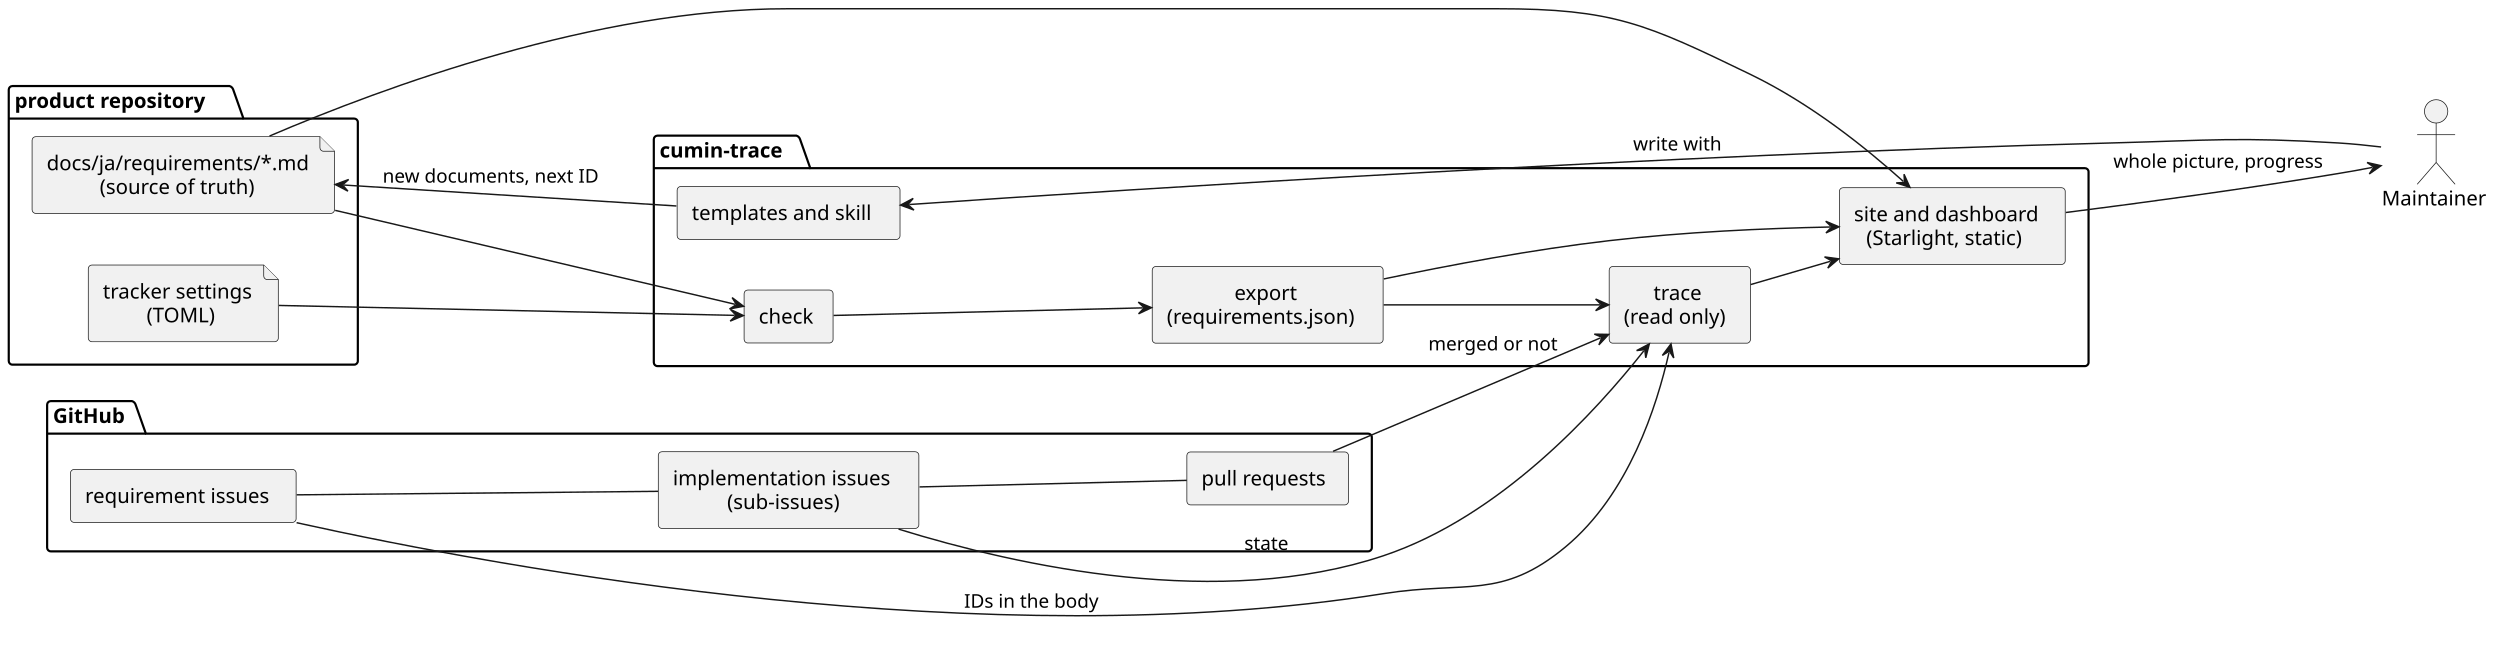
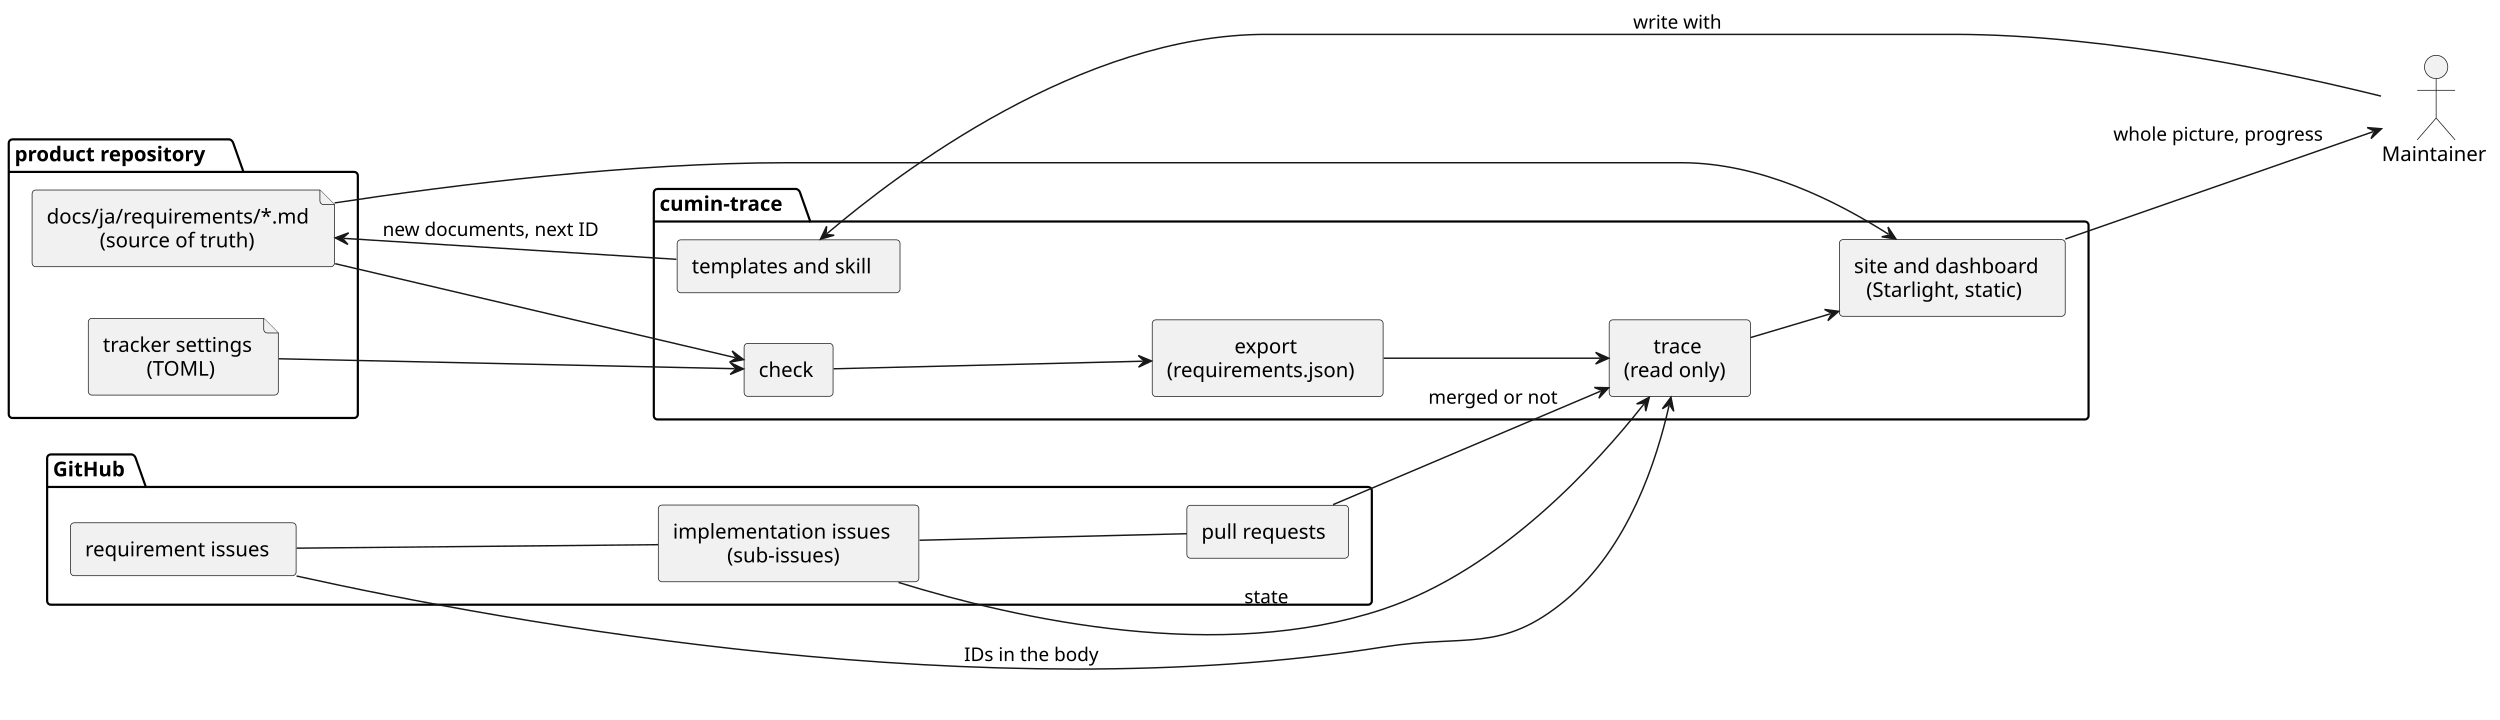
- <svg xmlns="http://www.w3.org/2000/svg" contentStyleType="text/css" data-diagram-type="DESCRIPTION" height="457px" preserveAspectRatio="none" style="width:1714px;height:457px;background:#FFFFFF;" version="1.1" viewBox="0 0 1714 457" width="1714px" zoomAndPan="magnify">
+ <svg xmlns="http://www.w3.org/2000/svg" contentStyleType="text/css" data-diagram-type="DESCRIPTION" height="493px" preserveAspectRatio="none" style="width:1714px;height:493px;background:#FFFFFF;" version="1.1" viewBox="0 0 1714 493" width="1714px" zoomAndPan="magnify">
  <defs />
  <g>
    <g class="cluster" data-entity="product repository" data-source-line="7" data-uid="ent0003" id="cluster_product repository">
-       <path d="M8.5,59 L157.409,59 A3.75,3.75 0 0 1 159.909,61.5 L166.909,81.297 L242.83,81.297 A2.5,2.5 0 0 1 245.33,83.797 L245.33,247.5 A2.5,2.5 0 0 1 242.83,250 L8.5,250 A2.5,2.5 0 0 1 6,247.5 L6,61.5 A2.5,2.5 0 0 1 8.5,59" fill="none" style="stroke:#000000;stroke-width:1.5;" />
-       <line style="stroke:#000000;stroke-width:1.5;" x1="6" x2="166.909" y1="81.297" y2="81.297" />
-       <text fill="#000000" font-family="sans-serif" font-size="14" font-weight="bold" lengthAdjust="spacing" textLength="147.909" x="10" y="73.995">product repository</text>
+       <path d="M8.5,95.566 L157.409,95.566 A3.75,3.75 0 0 1 159.909,98.066 L166.909,117.863 L242.83,117.863 A2.5,2.5 0 0 1 245.33,120.363 L245.33,284.066 A2.5,2.5 0 0 1 242.83,286.566 L8.5,286.566 A2.5,2.5 0 0 1 6,284.066 L6,98.066 A2.5,2.5 0 0 1 8.5,95.566" fill="none" style="stroke:#000000;stroke-width:1.5;" />
+       <line style="stroke:#000000;stroke-width:1.5;" x1="6" x2="166.909" y1="117.863" y2="117.863" />
+       <text fill="#000000" font-family="sans-serif" font-size="14" font-weight="bold" lengthAdjust="spacing" textLength="147.909" x="10" y="110.561">product repository</text>
    </g>
    <g class="cluster" data-entity="GitHub" data-source-line="12" data-uid="ent0006" id="cluster_GitHub">
-       <path d="M34.81,275 L90.498,275 A3.75,3.75 0 0 1 92.998,277.5 L99.998,297.297 L938.02,297.297 A2.5,2.5 0 0 1 940.52,299.797 L940.52,375.5 A2.5,2.5 0 0 1 938.02,378 L34.81,378 A2.5,2.5 0 0 1 32.31,375.5 L32.31,277.5 A2.5,2.5 0 0 1 34.81,275" fill="none" style="stroke:#000000;stroke-width:1.5;" />
-       <line style="stroke:#000000;stroke-width:1.5;" x1="32.31" x2="99.998" y1="297.297" y2="297.297" />
-       <text fill="#000000" font-family="sans-serif" font-size="14" font-weight="bold" lengthAdjust="spacing" textLength="54.688" x="36.31" y="289.995">GitHub</text>
+       <path d="M34.81,311.566 L90.498,311.566 A3.75,3.75 0 0 1 92.998,314.066 L99.998,333.863 L938.02,333.863 A2.5,2.5 0 0 1 940.52,336.363 L940.52,412.066 A2.5,2.5 0 0 1 938.02,414.566 L34.81,414.566 A2.5,2.5 0 0 1 32.31,412.066 L32.31,314.066 A2.5,2.5 0 0 1 34.81,311.566" fill="none" style="stroke:#000000;stroke-width:1.5;" />
+       <line style="stroke:#000000;stroke-width:1.5;" x1="32.31" x2="99.998" y1="333.863" y2="333.863" />
+       <text fill="#000000" font-family="sans-serif" font-size="14" font-weight="bold" lengthAdjust="spacing" textLength="54.688" x="36.31" y="326.561">GitHub</text>
    </g>
    <g class="cluster" data-entity="cumin-trace" data-source-line="18" data-uid="ent0010" id="cluster_cumin-trace">
-       <path d="M450.75,93 L546.018,93 A3.75,3.75 0 0 1 548.518,95.5 L555.518,115.297 L1429.41,115.297 A2.5,2.5 0 0 1 1431.91,117.797 L1431.91,248.5 A2.5,2.5 0 0 1 1429.41,251 L450.75,251 A2.5,2.5 0 0 1 448.25,248.5 L448.25,95.5 A2.5,2.5 0 0 1 450.75,93" fill="none" style="stroke:#000000;stroke-width:1.5;" />
-       <line style="stroke:#000000;stroke-width:1.5;" x1="448.25" x2="555.518" y1="115.297" y2="115.297" />
-       <text fill="#000000" font-family="sans-serif" font-size="14" font-weight="bold" lengthAdjust="spacing" textLength="94.268" x="452.25" y="107.995">cumin-trace</text>
+       <path d="M450.75,129.566 L546.018,129.566 A3.75,3.75 0 0 1 548.518,132.066 L555.518,151.863 L1429.41,151.863 A2.5,2.5 0 0 1 1431.91,154.363 L1431.91,285.066 A2.5,2.5 0 0 1 1429.41,287.566 L450.75,287.566 A2.5,2.5 0 0 1 448.25,285.066 L448.25,132.066 A2.5,2.5 0 0 1 450.75,129.566" fill="none" style="stroke:#000000;stroke-width:1.5;" />
+       <line style="stroke:#000000;stroke-width:1.5;" x1="448.25" x2="555.518" y1="151.863" y2="151.863" />
+       <text fill="#000000" font-family="sans-serif" font-size="14" font-weight="bold" lengthAdjust="spacing" textLength="94.268" x="452.25" y="144.561">cumin-trace</text>
    </g>
    <g class="entity" data-entity="docs" data-source-line="8" data-uid="ent0004" id="entity_docs">
-       <path d="M22,96.2 L22,143.794 A2.5,2.5 0 0 0 24.5,146.294 L226.832,146.294 A2.5,2.5 0 0 0 229.332,143.794 L229.332,103.7 L219.332,93.7 L24.5,93.7 A2.5,2.5 0 0 0 22,96.2" fill="#F1F1F1" style="stroke:#181818;stroke-width:0.5;" />
-       <path d="M219.332,93.7 L219.332,101.2 A2.5,2.5 0 0 0 221.832,103.7 L229.332,103.7" fill="#F1F1F1" style="stroke:#181818;stroke-width:0.5;" />
-       <text fill="#000000" font-family="sans-serif" font-size="14" lengthAdjust="spacing" textLength="187.332" x="32" y="116.695">docs/ja/requirements/*.md</text>
-       <text fill="#000000" font-family="sans-serif" font-size="14" lengthAdjust="spacing" textLength="114.598" x="68.367" y="132.992">(source of truth)</text>
+       <path d="M22,132.766 L22,180.36 A2.5,2.5 0 0 0 24.5,182.86 L226.832,182.86 A2.5,2.5 0 0 0 229.332,180.36 L229.332,140.266 L219.332,130.266 L24.5,130.266 A2.5,2.5 0 0 0 22,132.766" fill="#F1F1F1" style="stroke:#181818;stroke-width:0.5;" />
+       <path d="M219.332,130.266 L219.332,137.766 A2.5,2.5 0 0 0 221.832,140.266 L229.332,140.266" fill="#F1F1F1" style="stroke:#181818;stroke-width:0.5;" />
+       <text fill="#000000" font-family="sans-serif" font-size="14" lengthAdjust="spacing" textLength="187.332" x="32" y="153.261">docs/ja/requirements/*.md</text>
+       <text fill="#000000" font-family="sans-serif" font-size="14" lengthAdjust="spacing" textLength="114.598" x="68.367" y="169.558">(source of truth)</text>
    </g>
    <g class="entity" data-entity="settings" data-source-line="9" data-uid="ent0005" id="entity_settings">
-       <path d="M60.53,184.2 L60.53,231.794 A2.5,2.5 0 0 0 63.03,234.294 L188.307,234.294 A2.5,2.5 0 0 0 190.807,231.794 L190.807,191.7 L180.807,181.7 L63.03,181.7 A2.5,2.5 0 0 0 60.53,184.2" fill="#F1F1F1" style="stroke:#181818;stroke-width:0.5;" />
-       <path d="M180.807,181.7 L180.807,189.2 A2.5,2.5 0 0 0 183.307,191.7 L190.807,191.7" fill="#F1F1F1" style="stroke:#181818;stroke-width:0.5;" />
-       <text fill="#000000" font-family="sans-serif" font-size="14" lengthAdjust="spacing" textLength="110.277" x="70.53" y="204.695">tracker settings</text>
-       <text fill="#000000" font-family="sans-serif" font-size="14" lengthAdjust="spacing" textLength="50.374" x="100.482" y="220.992">(TOML)</text>
+       <path d="M60.53,220.766 L60.53,268.36 A2.5,2.5 0 0 0 63.03,270.86 L188.307,270.86 A2.5,2.5 0 0 0 190.807,268.36 L190.807,228.266 L180.807,218.266 L63.03,218.266 A2.5,2.5 0 0 0 60.53,220.766" fill="#F1F1F1" style="stroke:#181818;stroke-width:0.5;" />
+       <path d="M180.807,218.266 L180.807,225.766 A2.5,2.5 0 0 0 183.307,228.266 L190.807,228.266" fill="#F1F1F1" style="stroke:#181818;stroke-width:0.5;" />
+       <text fill="#000000" font-family="sans-serif" font-size="14" lengthAdjust="spacing" textLength="110.277" x="70.53" y="241.261">tracker settings</text>
+       <text fill="#000000" font-family="sans-serif" font-size="14" lengthAdjust="spacing" textLength="50.374" x="100.482" y="257.558">(TOML)</text>
    </g>
    <g class="entity" data-entity="req" data-source-line="13" data-uid="ent0007" id="entity_req">
-       <rect fill="#F1F1F1" height="36.297" rx="2.5" ry="2.5" style="stroke:#181818;stroke-width:0.5;" width="154.709" x="48.31" y="321.85" />
-       <text fill="#000000" font-family="sans-serif" font-size="14" lengthAdjust="spacing" textLength="134.709" x="58.31" y="344.845">requirement issues</text>
+       <rect fill="#F1F1F1" height="36.297" rx="2.5" ry="2.5" style="stroke:#181818;stroke-width:0.5;" width="154.709" x="48.31" y="358.416" />
+       <text fill="#000000" font-family="sans-serif" font-size="14" lengthAdjust="spacing" textLength="134.709" x="58.31" y="381.411">requirement issues</text>
    </g>
    <g class="entity" data-entity="impl" data-source-line="14" data-uid="ent0008" id="entity_impl">
-       <rect fill="#F1F1F1" height="52.594" rx="2.5" ry="2.5" style="stroke:#181818;stroke-width:0.5;" width="178.635" x="451.33" y="309.7" />
-       <text fill="#000000" font-family="sans-serif" font-size="14" lengthAdjust="spacing" textLength="158.635" x="461.33" y="332.695">implementation issues</text>
-       <text fill="#000000" font-family="sans-serif" font-size="14" lengthAdjust="spacing" textLength="84.287" x="498.504" y="348.992">(sub-issues)</text>
+       <rect fill="#F1F1F1" height="52.594" rx="2.5" ry="2.5" style="stroke:#181818;stroke-width:0.5;" width="178.635" x="451.33" y="346.266" />
+       <text fill="#000000" font-family="sans-serif" font-size="14" lengthAdjust="spacing" textLength="158.635" x="461.33" y="369.261">implementation issues</text>
+       <text fill="#000000" font-family="sans-serif" font-size="14" lengthAdjust="spacing" textLength="84.287" x="498.504" y="385.558">(sub-issues)</text>
    </g>
    <g class="entity" data-entity="pr" data-source-line="15" data-uid="ent0009" id="entity_pr">
-       <rect fill="#F1F1F1" height="36.297" rx="2.5" ry="2.5" style="stroke:#181818;stroke-width:0.5;" width="110.809" x="813.71" y="309.85" />
-       <text fill="#000000" font-family="sans-serif" font-size="14" lengthAdjust="spacing" textLength="90.809" x="823.71" y="332.845">pull requests</text>
+       <rect fill="#F1F1F1" height="36.297" rx="2.5" ry="2.5" style="stroke:#181818;stroke-width:0.5;" width="110.809" x="813.71" y="346.416" />
+       <text fill="#000000" font-family="sans-serif" font-size="14" lengthAdjust="spacing" textLength="90.809" x="823.71" y="369.411">pull requests</text>
    </g>
    <g class="entity" data-entity="tpl" data-source-line="19" data-uid="ent0011" id="entity_tpl">
-       <rect fill="#F1F1F1" height="36.297" rx="2.5" ry="2.5" style="stroke:#181818;stroke-width:0.5;" width="152.802" x="464.25" y="127.85" />
-       <text fill="#000000" font-family="sans-serif" font-size="14" lengthAdjust="spacing" textLength="132.802" x="474.25" y="150.845">templates and skill</text>
+       <rect fill="#F1F1F1" height="36.297" rx="2.5" ry="2.5" style="stroke:#181818;stroke-width:0.5;" width="152.802" x="464.25" y="164.416" />
+       <text fill="#000000" font-family="sans-serif" font-size="14" lengthAdjust="spacing" textLength="132.802" x="474.25" y="187.411">templates and skill</text>
    </g>
    <g class="entity" data-entity="check" data-source-line="20" data-uid="ent0012" id="entity_check">
-       <rect fill="#F1F1F1" height="36.297" rx="2.5" ry="2.5" style="stroke:#181818;stroke-width:0.5;" width="60.988" x="510.16" y="198.85" />
-       <text fill="#000000" font-family="sans-serif" font-size="14" lengthAdjust="spacing" textLength="40.988" x="520.16" y="221.845">check</text>
+       <rect fill="#F1F1F1" height="36.297" rx="2.5" ry="2.5" style="stroke:#181818;stroke-width:0.5;" width="60.988" x="510.16" y="235.416" />
+       <text fill="#000000" font-family="sans-serif" font-size="14" lengthAdjust="spacing" textLength="40.988" x="520.16" y="258.411">check</text>
    </g>
    <g class="entity" data-entity="export" data-source-line="21" data-uid="ent0013" id="entity_export">
-       <rect fill="#F1F1F1" height="52.594" rx="2.5" ry="2.5" style="stroke:#181818;stroke-width:0.5;" width="158.291" x="789.97" y="182.7" />
-       <text fill="#000000" font-family="sans-serif" font-size="14" lengthAdjust="spacing" textLength="45.596" x="846.318" y="205.695">export</text>
-       <text fill="#000000" font-family="sans-serif" font-size="14" lengthAdjust="spacing" textLength="138.291" x="799.97" y="221.992">(requirements.json)</text>
+       <rect fill="#F1F1F1" height="52.594" rx="2.5" ry="2.5" style="stroke:#181818;stroke-width:0.5;" width="158.291" x="789.97" y="219.266" />
+       <text fill="#000000" font-family="sans-serif" font-size="14" lengthAdjust="spacing" textLength="45.596" x="846.318" y="242.261">export</text>
+       <text fill="#000000" font-family="sans-serif" font-size="14" lengthAdjust="spacing" textLength="138.291" x="799.97" y="258.558">(requirements.json)</text>
    </g>
    <g class="entity" data-entity="trace" data-source-line="22" data-uid="ent0014" id="entity_trace">
-       <rect fill="#F1F1F1" height="52.594" rx="2.5" ry="2.5" style="stroke:#181818;stroke-width:0.5;" width="96.822" x="1103.26" y="182.7" />
-       <text fill="#000000" font-family="sans-serif" font-size="14" lengthAdjust="spacing" textLength="36.135" x="1133.604" y="205.695">trace</text>
-       <text fill="#000000" font-family="sans-serif" font-size="14" lengthAdjust="spacing" textLength="76.822" x="1113.26" y="221.992">(read only)</text>
+       <rect fill="#F1F1F1" height="52.594" rx="2.5" ry="2.5" style="stroke:#181818;stroke-width:0.5;" width="96.822" x="1103.26" y="219.266" />
+       <text fill="#000000" font-family="sans-serif" font-size="14" lengthAdjust="spacing" textLength="36.135" x="1133.604" y="242.261">trace</text>
+       <text fill="#000000" font-family="sans-serif" font-size="14" lengthAdjust="spacing" textLength="76.822" x="1113.26" y="258.558">(read only)</text>
    </g>
    <g class="entity" data-entity="site" data-source-line="23" data-uid="ent0015" id="entity_site">
-       <rect fill="#F1F1F1" height="52.594" rx="2.5" ry="2.5" style="stroke:#181818;stroke-width:0.5;" width="154.832" x="1261.08" y="128.7" />
-       <text fill="#000000" font-family="sans-serif" font-size="14" lengthAdjust="spacing" textLength="134.832" x="1271.08" y="151.695">site and dashboard</text>
-       <text fill="#000000" font-family="sans-serif" font-size="14" lengthAdjust="spacing" textLength="118.002" x="1279.495" y="167.992">(Starlight, static)</text>
+       <rect fill="#F1F1F1" height="52.594" rx="2.5" ry="2.5" style="stroke:#181818;stroke-width:0.5;" width="154.832" x="1261.08" y="164.266" />
+       <text fill="#000000" font-family="sans-serif" font-size="14" lengthAdjust="spacing" textLength="134.832" x="1271.08" y="187.261">site and dashboard</text>
+       <text fill="#000000" font-family="sans-serif" font-size="14" lengthAdjust="spacing" textLength="118.002" x="1279.495" y="203.558">(Starlight, static)</text>
    </g>
    <g class="entity" data-entity="Maintainer" data-source-line="5" data-uid="ent0002" id="entity_Maintainer">
-       <ellipse cx="1670.22" cy="76.35" fill="#F1F1F1" rx="8" ry="8" style="stroke:#181818;stroke-width:0.5;" />
-       <path d="M1670.22,84.35 L1670.22,111.35 M1657.22,92.35 L1683.22,92.35 M1670.22,111.35 L1657.22,126.35 M1670.22,111.35 L1683.22,126.35" fill="none" style="stroke:#181818;stroke-width:0.5;" />
-       <text fill="#000000" font-family="sans-serif" font-size="14" lengthAdjust="spacing" textLength="74.621" x="1632.91" y="140.845">Maintainer</text>
+       <ellipse cx="1670.22" cy="45.916" fill="#F1F1F1" rx="8" ry="8" style="stroke:#181818;stroke-width:0.5;" />
+       <path d="M1670.22,53.916 L1670.22,80.916 M1657.22,61.916 L1683.22,61.916 M1670.22,80.916 L1657.22,95.916 M1670.22,80.916 L1683.22,95.916" fill="none" style="stroke:#181818;stroke-width:0.5;" />
+       <text fill="#000000" font-family="sans-serif" font-size="14" lengthAdjust="spacing" textLength="74.621" x="1632.91" y="110.411">Maintainer</text>
    </g>
    <g class="link" data-entity-1="Maintainer" data-entity-2="tpl" data-source-line="26" data-uid="lnk16" id="link_Maintainer_tpl">
-       <path d="M1632.47,100.77 C1622.87,99.62 1612.52,98.58 1602.91,98 C1534.15,93.87 1516.78,96.18 1447.91,98 C1139.6,106.16 778.896,129.497 623.366,140.217" fill="none" id="Maintainer-to-tpl" style="stroke:#181818;stroke-width:1;" />
-       <polygon fill="#181818" points="617.38,140.63,626.634,144.002,622.368,140.286,626.084,136.021,617.38,140.63" style="stroke:#181818;stroke-width:1;" />
-       <text fill="#000000" font-family="sans-serif" font-size="13" lengthAdjust="spacing" textLength="64.397" x="1119.67" y="103.157">write with</text>
+       <path d="M1632.43,65.906 C1571.83,50.866 1447,23.566 1339.5,23.566 C868.11,23.566 868.11,23.566 868.11,23.566 C741.08,23.566 616.34,118.188 567.04,160.128" fill="none" id="Maintainer-to-tpl" style="stroke:#181818;stroke-width:1;" />
+       <polygon fill="#181818" points="562.47,164.016,571.917,161.231,566.278,160.776,566.733,155.138,562.47,164.016" style="stroke:#181818;stroke-width:1;" />
+       <text fill="#000000" font-family="sans-serif" font-size="13" lengthAdjust="spacing" textLength="64.397" x="1119.67" y="19.633">write with</text>
    </g>
    <g class="link" data-entity-1="tpl" data-entity-2="docs" data-source-line="27" data-uid="lnk17" id="link_tpl_docs">
-       <path d="M463.75,141.22 C398.05,137.09 308.428,131.448 235.798,126.868" fill="none" id="tpl-to-docs" style="stroke:#181818;stroke-width:1;" />
-       <polygon fill="#181818" points="229.81,126.49,238.54,131.048,234.8,126.805,239.044,123.064,229.81,126.49" style="stroke:#181818;stroke-width:1;" />
-       <text fill="#000000" font-family="sans-serif" font-size="13" lengthAdjust="spacing" textLength="158.634" x="262.33" y="125.217">new documents, next ID</text>
+       <path d="M463.75,177.786 C398.05,173.656 308.428,168.013 235.798,163.434" fill="none" id="tpl-to-docs" style="stroke:#181818;stroke-width:1;" />
+       <polygon fill="#181818" points="229.81,163.056,238.54,167.614,234.8,163.371,239.044,159.63,229.81,163.056" style="stroke:#181818;stroke-width:1;" />
+       <text fill="#000000" font-family="sans-serif" font-size="13" lengthAdjust="spacing" textLength="158.634" x="262.33" y="161.783">new documents, next ID</text>
    </g>
    <g class="link" data-entity-1="docs" data-entity-2="check" data-source-line="28" data-uid="lnk18" id="link_docs_check">
-       <path d="M229.81,144.23 C322.27,165.94 446.139,195.038 503.959,208.618" fill="none" id="docs-to-check" style="stroke:#181818;stroke-width:1;" />
-       <polygon fill="#181818" points="509.8,209.99,501.953,204.038,504.933,208.847,500.124,211.826,509.8,209.99" style="stroke:#181818;stroke-width:1;" />
+       <path d="M229.81,180.796 C322.27,202.506 446.139,231.604 503.959,245.184" fill="none" id="docs-to-check" style="stroke:#181818;stroke-width:1;" />
+       <polygon fill="#181818" points="509.8,246.556,501.953,240.604,504.933,245.413,500.124,248.392,509.8,246.556" style="stroke:#181818;stroke-width:1;" />
    </g>
    <g class="link" data-entity-1="settings" data-entity-2="check" data-source-line="29" data-uid="lnk19" id="link_settings_check">
-       <path d="M191.19,209.41 C281.82,211.38 437.171,214.769 503.701,216.219" fill="none" id="settings-to-check" style="stroke:#181818;stroke-width:1;" />
-       <polygon fill="#181818" points="509.7,216.35,500.789,212.155,504.701,216.241,500.615,220.153,509.7,216.35" style="stroke:#181818;stroke-width:1;" />
+       <path d="M191.19,245.976 C281.82,247.946 437.171,251.335 503.701,252.785" fill="none" id="settings-to-check" style="stroke:#181818;stroke-width:1;" />
+       <polygon fill="#181818" points="509.7,252.916,500.789,248.721,504.701,252.807,500.615,256.719,509.7,252.916" style="stroke:#181818;stroke-width:1;" />
    </g>
    <g class="link" data-entity-1="check" data-entity-2="export" data-source-line="30" data-uid="lnk20" id="link_check_export">
-       <path d="M571.49,216.27 C620.44,215.07 713.372,212.797 783.492,211.077" fill="none" id="check-to-export" style="stroke:#181818;stroke-width:1;" />
-       <polygon fill="#181818" points="789.49,210.93,780.395,207.152,784.491,211.053,780.591,215.149,789.49,210.93" style="stroke:#181818;stroke-width:1;" />
+       <path d="M571.49,252.836 C620.44,251.636 713.372,249.363 783.492,247.643" fill="none" id="check-to-export" style="stroke:#181818;stroke-width:1;" />
+       <polygon fill="#181818" points="789.49,247.496,780.395,243.718,784.491,247.619,780.591,251.715,789.49,247.496" style="stroke:#181818;stroke-width:1;" />
    </g>
    <g class="link" data-entity-1="export" data-entity-2="trace" data-source-line="31" data-uid="lnk21" id="link_export_trace">
-       <path d="M948.64,209 C998.24,209 1054.72,209 1096.96,209" fill="none" id="export-to-trace" style="stroke:#181818;stroke-width:1;" />
-       <polygon fill="#181818" points="1102.96,209,1093.96,205,1097.96,209,1093.96,213,1102.96,209" style="stroke:#181818;stroke-width:1;" />
+       <path d="M948.64,245.566 C998.24,245.566 1054.72,245.566 1096.96,245.566" fill="none" id="export-to-trace" style="stroke:#181818;stroke-width:1;" />
+       <polygon fill="#181818" points="1102.96,245.566,1093.96,241.566,1097.96,245.566,1093.96,249.566,1102.96,245.566" style="stroke:#181818;stroke-width:1;" />
    </g>
    <g class="link" data-entity-1="req" data-entity-2="trace" data-source-line="32" data-uid="lnk22" id="link_req_trace">
-       <path d="M203.33,358.36 C349.22,390.62 676.52,450.15 948.52,407 C1005.05,398.03 1029.22,411.56 1073.26,375 C1116.81,338.85 1135.89,278.571 1144.29,241.621" fill="none" id="req-to-trace" style="stroke:#181818;stroke-width:1;" />
-       <polygon fill="#181818" points="1145.62,235.77,1139.724,243.659,1144.512,240.646,1147.525,245.433,1145.62,235.77" style="stroke:#181818;stroke-width:1;" />
-       <text fill="#000000" font-family="sans-serif" font-size="13" lengthAdjust="spacing" textLength="98.351" x="660.97" y="416.657">IDs in the body</text>
+       <path d="M203.33,394.926 C349.22,427.186 676.52,486.716 948.52,443.566 C1005.05,434.596 1029.22,448.126 1073.26,411.566 C1116.81,375.416 1135.89,315.137 1144.29,278.187" fill="none" id="req-to-trace" style="stroke:#181818;stroke-width:1;" />
+       <polygon fill="#181818" points="1145.62,272.336,1139.724,280.225,1144.512,277.212,1147.525,281.999,1145.62,272.336" style="stroke:#181818;stroke-width:1;" />
+       <text fill="#000000" font-family="sans-serif" font-size="13" lengthAdjust="spacing" textLength="98.351" x="660.97" y="453.223">IDs in the body</text>
    </g>
    <g class="link" data-entity-1="impl" data-entity-2="trace" data-source-line="33" data-uid="lnk23" id="link_impl_trace">
-       <path d="M616.05,362.77 C699.19,388.49 836.81,418.38 948.52,381 C1028.92,354.1 1094.459,281.717 1127.049,240.487" fill="none" id="impl-to-trace" style="stroke:#181818;stroke-width:1;" />
-       <polygon fill="#181818" points="1130.77,235.78,1122.051,240.36,1127.669,239.703,1128.327,245.321,1130.77,235.78" style="stroke:#181818;stroke-width:1;" />
-       <text fill="#000000" font-family="sans-serif" font-size="13" lengthAdjust="spacing" textLength="32.932" x="853.11" y="377.067">state</text>
+       <path d="M616.05,399.336 C699.19,425.056 836.81,454.946 948.52,417.566 C1028.92,390.666 1094.459,318.283 1127.049,277.053" fill="none" id="impl-to-trace" style="stroke:#181818;stroke-width:1;" />
+       <polygon fill="#181818" points="1130.77,272.346,1122.051,276.926,1127.669,276.269,1128.327,281.887,1130.77,272.346" style="stroke:#181818;stroke-width:1;" />
+       <text fill="#000000" font-family="sans-serif" font-size="13" lengthAdjust="spacing" textLength="32.932" x="853.11" y="413.633">state</text>
    </g>
    <g class="link" data-entity-1="pr" data-entity-2="trace" data-source-line="34" data-uid="lnk24" id="link_pr_trace">
-       <path d="M913.95,309.41 C965.27,287.64 1044.446,254.052 1097.396,231.602" fill="none" id="pr-to-trace" style="stroke:#181818;stroke-width:1;" />
-       <polygon fill="#181818" points="1102.92,229.26,1093.073,229.09,1098.317,231.212,1096.195,236.456,1102.92,229.26" style="stroke:#181818;stroke-width:1;" />
-       <text fill="#000000" font-family="sans-serif" font-size="13" lengthAdjust="spacing" textLength="93.361" x="979.26" y="240.227">merged or not</text>
+       <path d="M913.95,345.976 C965.27,324.206 1044.446,290.618 1097.396,268.168" fill="none" id="pr-to-trace" style="stroke:#181818;stroke-width:1;" />
+       <polygon fill="#181818" points="1102.92,265.826,1093.073,265.656,1098.317,267.778,1096.195,273.022,1102.92,265.826" style="stroke:#181818;stroke-width:1;" />
+       <text fill="#000000" font-family="sans-serif" font-size="13" lengthAdjust="spacing" textLength="93.361" x="979.26" y="276.793">merged or not</text>
    </g>
    <g class="link" data-entity-1="req" data-entity-2="impl" data-source-line="35" data-uid="lnk25" id="link_req_impl">
-       <path d="M203.38,339.26 C273.59,338.58 377.47,337.57 451.16,336.86" fill="none" id="req-impl" style="stroke:#181818;stroke-width:1;" />
+       <path d="M203.38,375.826 C273.59,375.146 377.47,374.136 451.16,373.426" fill="none" id="req-impl" style="stroke:#181818;stroke-width:1;" />
    </g>
    <g class="link" data-entity-1="impl" data-entity-2="pr" data-source-line="36" data-uid="lnk26" id="link_impl_pr">
-       <path d="M630.43,333.83 C688.96,332.39 763.75,330.56 813.65,329.34" fill="none" id="impl-pr" style="stroke:#181818;stroke-width:1;" />
+       <path d="M630.43,370.396 C688.96,368.956 763.75,367.126 813.65,365.906" fill="none" id="impl-pr" style="stroke:#181818;stroke-width:1;" />
    </g>
-     <g class="link" data-entity-1="export" data-entity-2="site" data-source-line="37" data-uid="lnk27" id="link_export_site">
-       <path d="M948.73,191.24 C993.73,181.82 1051.39,170.97 1103.26,165 C1155.62,158.97 1208.951,156.62 1254.791,155.63" fill="none" id="export-to-site" style="stroke:#181818;stroke-width:1;" />
-       <polygon fill="#181818" points="1260.79,155.5,1251.706,151.695,1255.791,155.608,1251.879,159.693,1260.79,155.5" style="stroke:#181818;stroke-width:1;" />
+     <g class="link" data-entity-1="trace" data-entity-2="site" data-source-line="37" data-uid="lnk27" id="link_trace_site">
+       <path d="M1200.27,231.406 C1218.66,225.926 1234.439,221.237 1254.909,215.147" fill="none" id="trace-to-site" style="stroke:#181818;stroke-width:1;" />
+       <polygon fill="#181818" points="1260.66,213.436,1250.893,212.168,1255.868,214.862,1253.174,219.836,1260.66,213.436" style="stroke:#181818;stroke-width:1;" />
    </g>
-     <g class="link" data-entity-1="trace" data-entity-2="site" data-source-line="38" data-uid="lnk28" id="link_trace_site">
-       <path d="M1200.27,195.09 C1218.66,189.72 1234.431,185.113 1254.901,179.132" fill="none" id="trace-to-site" style="stroke:#181818;stroke-width:1;" />
-       <polygon fill="#181818" points="1260.66,177.45,1250.899,176.134,1255.861,178.852,1253.143,183.813,1260.66,177.45" style="stroke:#181818;stroke-width:1;" />
+     <g class="link" data-entity-1="docs" data-entity-2="site" data-source-line="38" data-uid="lnk28" id="link_docs_site">
+       <path d="M229.43,139.106 C312.78,126.456 433.45,111.566 539.65,111.566 C539.65,111.566 539.65,111.566 1152.67,111.566 C1207.11,111.566 1258.768,137.684 1294.778,160.604" fill="none" id="docs-to-site" style="stroke:#181818;stroke-width:1;" />
+       <polygon fill="#181818" points="1299.84,163.826,1294.395,155.619,1295.622,161.141,1290.1,162.368,1299.84,163.826" style="stroke:#181818;stroke-width:1;" />
    </g>
-     <g class="link" data-entity-1="docs" data-entity-2="site" data-source-line="39" data-uid="lnk29" id="link_docs_site">
-       <path d="M184.77,93.27 C263.46,59.58 409.11,6 539.65,6 C539.65,6 539.65,6 1026.76,6 C1106.34,6 1128.45,16.32 1200.08,51 C1241.68,71.15 1278.649,100.858 1304.969,124.418" fill="none" id="docs-to-site" style="stroke:#181818;stroke-width:1;" />
-       <polygon fill="#181818" points="1309.44,128.42,1305.402,119.437,1305.715,125.085,1300.066,125.398,1309.44,128.42" style="stroke:#181818;stroke-width:1;" />
-     </g>
-     <g class="link" data-entity-1="site" data-entity-2="Maintainer" data-source-line="40" data-uid="lnk30" id="link_site_Maintainer">
-       <path d="M1416.32,145.69 C1468.96,139.02 1540.31,129.41 1602.91,119 C1612.52,117.4 1616.972,116.633 1626.572,114.753" fill="none" id="site-to-Maintainer" style="stroke:#181818;stroke-width:1;" />
-       <polygon fill="#181818" points="1632.46,113.6,1622.859,111.404,1627.553,114.561,1624.397,119.255,1632.46,113.6" style="stroke:#181818;stroke-width:1;" />
-       <text fill="#000000" font-family="sans-serif" font-size="13" lengthAdjust="spacing" textLength="153.213" x="1448.91" y="115.067">whole picture, progress</text>
+     <g class="link" data-entity-1="site" data-entity-2="Maintainer" data-source-line="39" data-uid="lnk29" id="link_site_Maintainer">
+       <path d="M1415.97,163.896 C1484.08,140.136 1575.095,108.402 1627.095,90.262" fill="none" id="site-to-Maintainer" style="stroke:#181818;stroke-width:1;" />
+       <polygon fill="#181818" points="1632.76,88.286,1622.945,87.474,1628.039,89.933,1625.58,95.027,1632.76,88.286" style="stroke:#181818;stroke-width:1;" />
+       <text fill="#000000" font-family="sans-serif" font-size="13" lengthAdjust="spacing" textLength="153.213" x="1448.91" y="96.473">whole picture, progress</text>
    </g>
  </g>
</svg>
